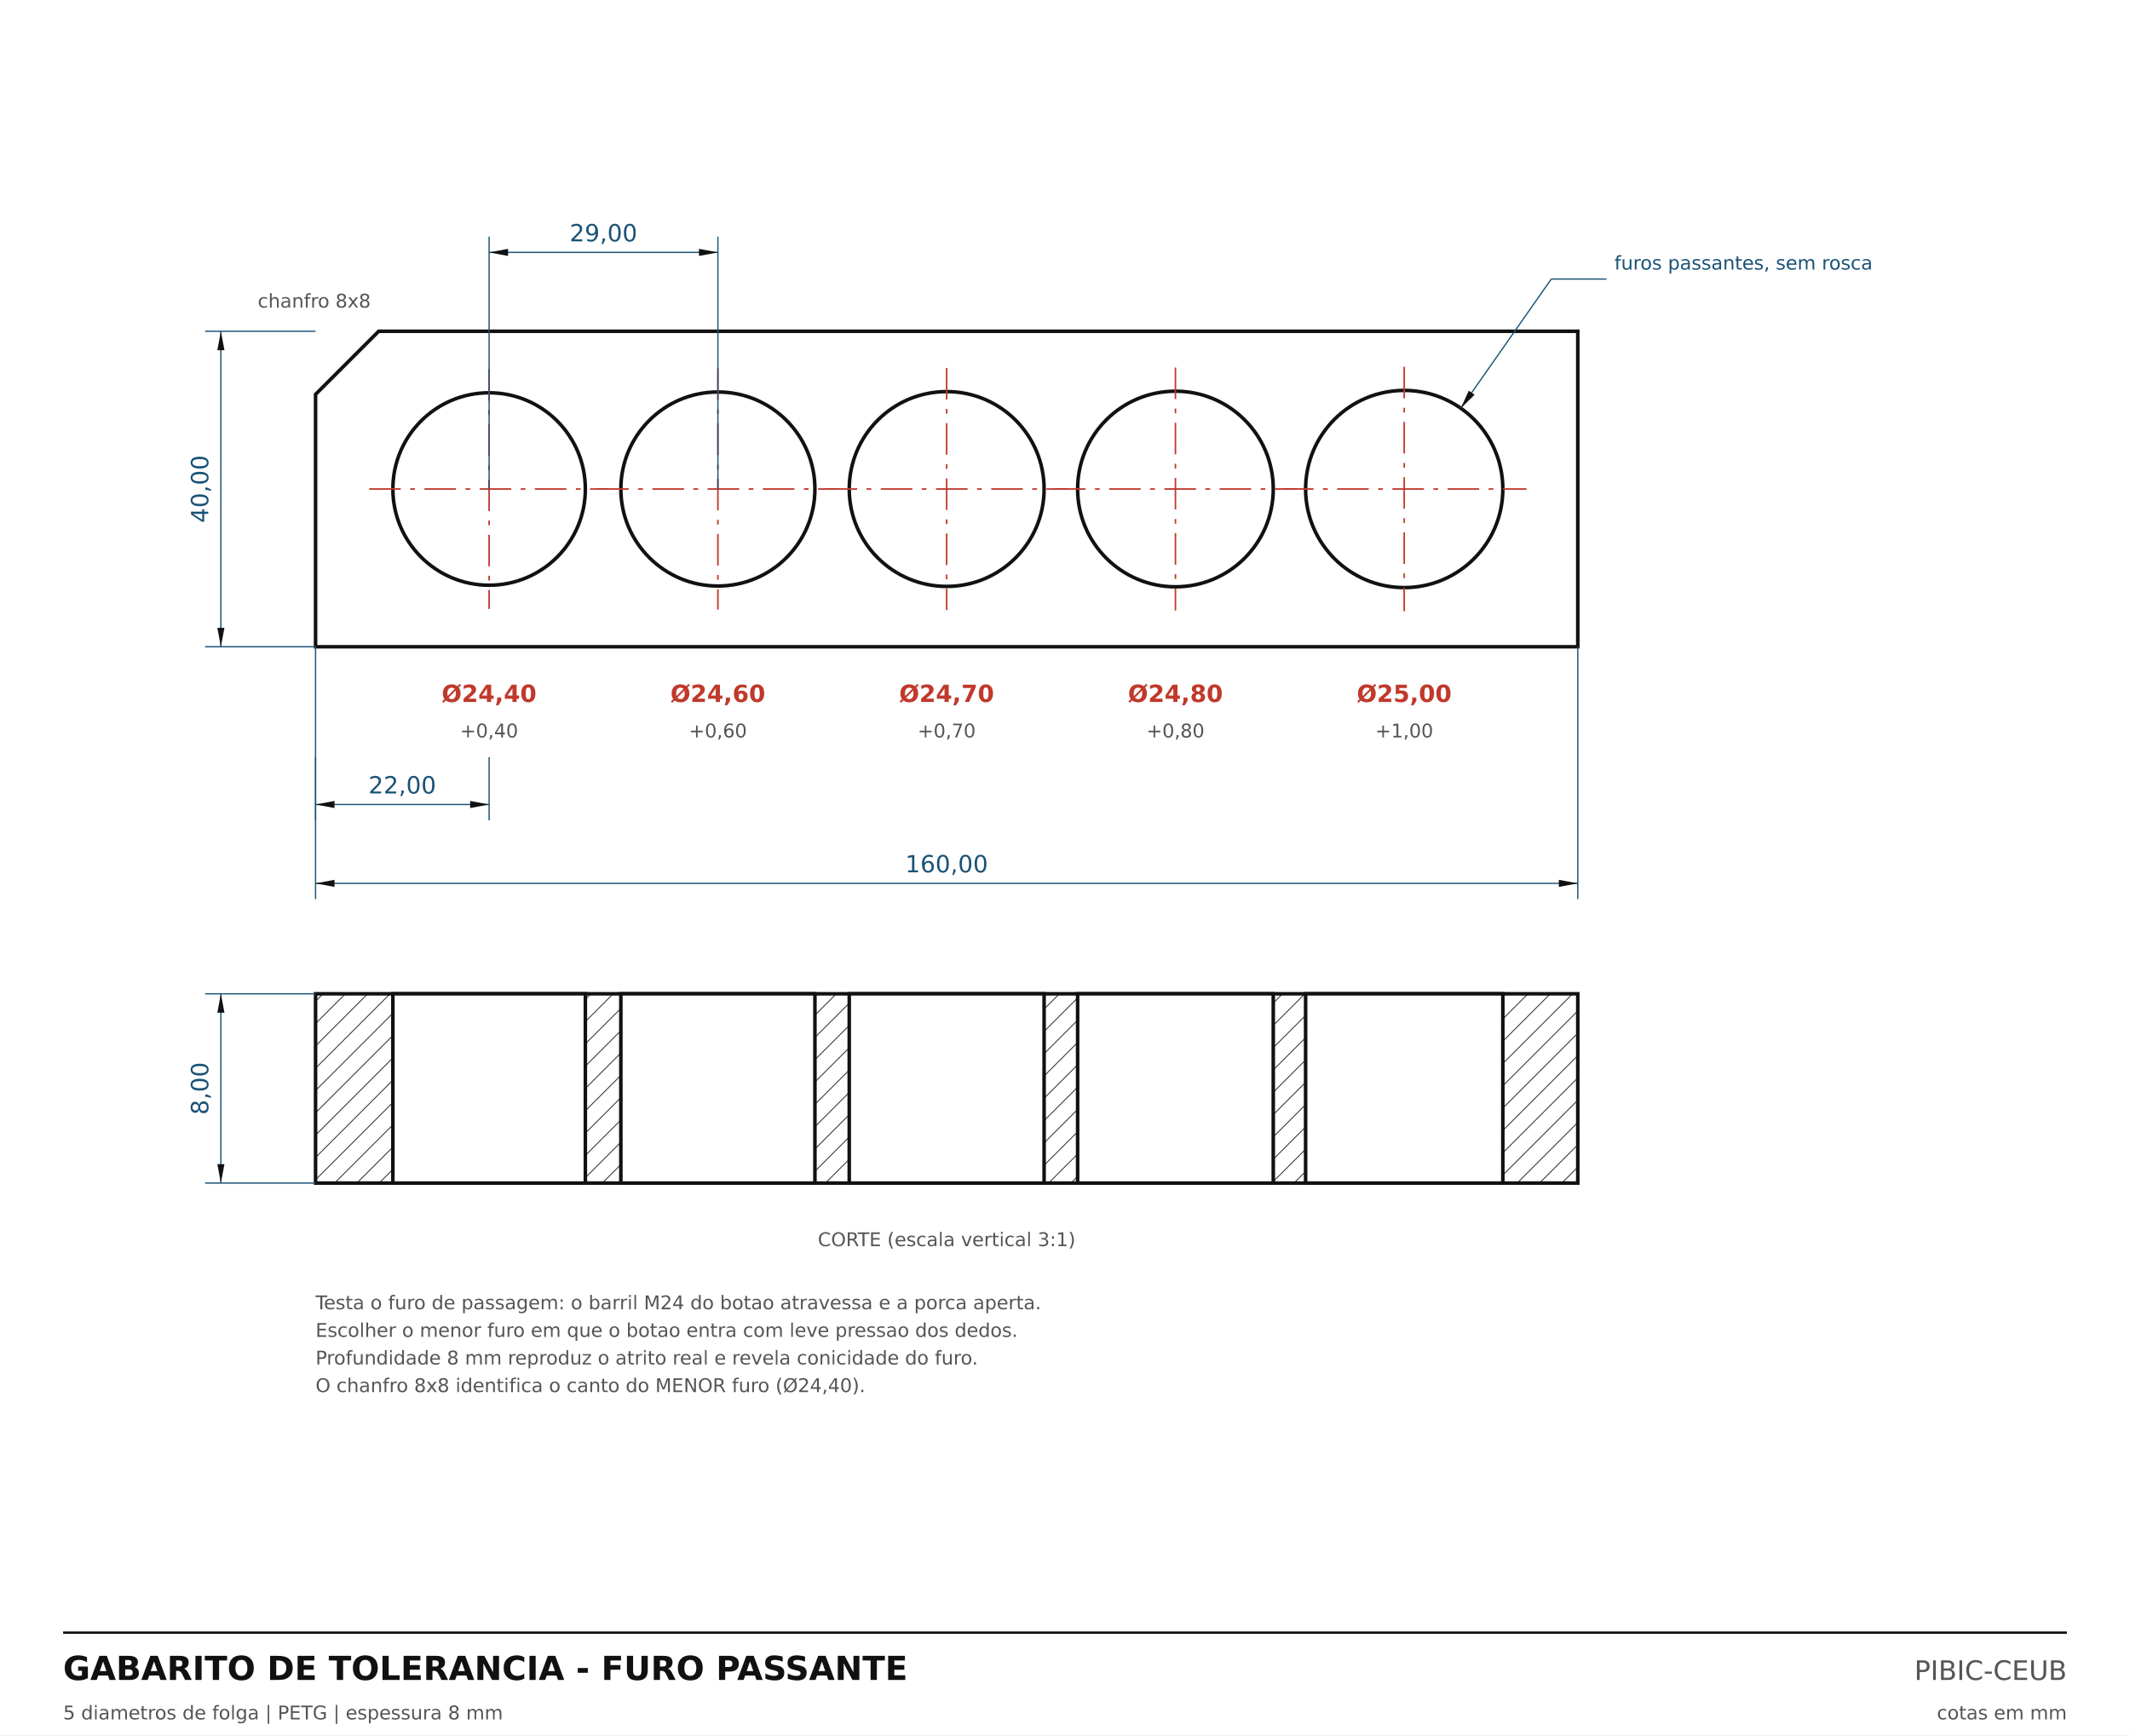
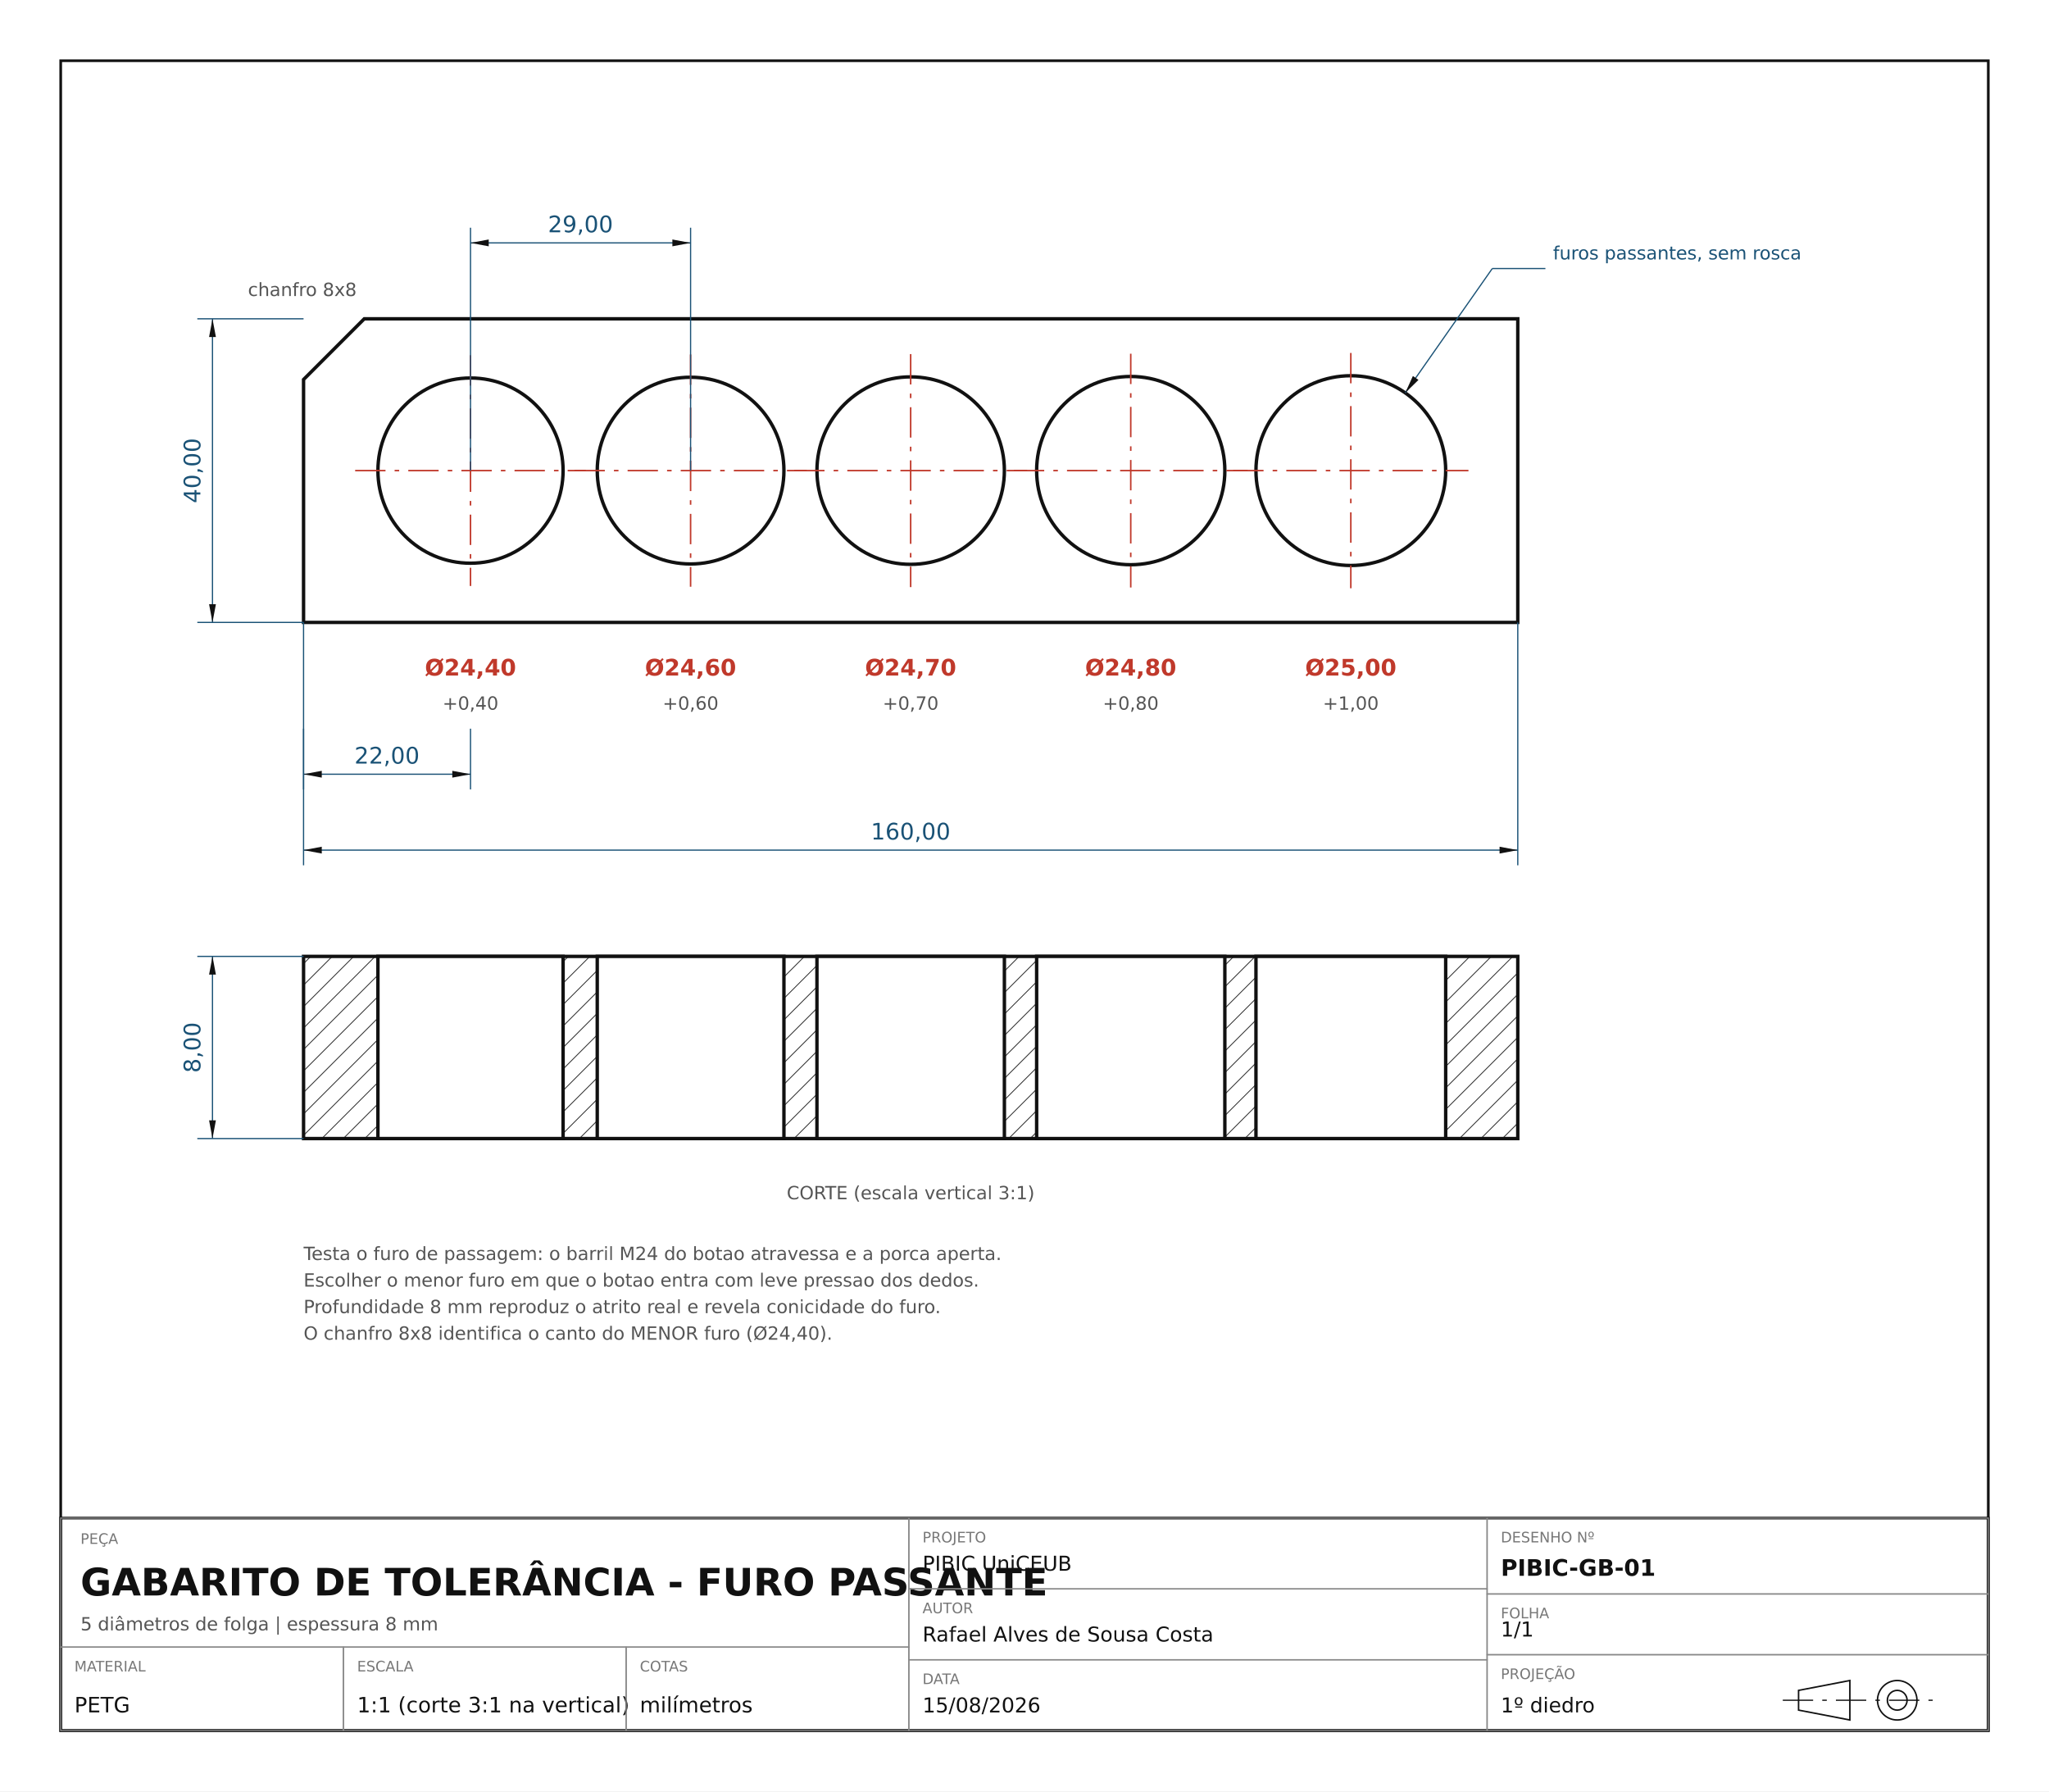
- <svg xmlns="http://www.w3.org/2000/svg" width="270.0mm" height="220.0mm" viewBox="0 0 270.0 220.0">
-   <rect width="270.0" height="220.0" fill="#fff" />
+ <svg xmlns="http://www.w3.org/2000/svg" width="270.0mm" height="236.0mm" viewBox="0 0 270.0 236.0">
+   <rect width="270.0" height="236.0" fill="#fff" />
  <polygon points="48.000,42.000 200.000,42.000 200.000,82.000 40.000,82.000 40.000,50.000" fill="none" stroke="#111" stroke-width="0.45" />
  <circle cx="62.000" cy="62.000" r="12.200" fill="none" stroke="#111" stroke-width="0.45" />
  <line x1="46.800" y1="62.000" x2="77.200" y2="62.000" stroke="#c0392b" stroke-width="0.2" stroke-dasharray="4,1.2,0.6,1.2" />
  <line x1="62.000" y1="46.800" x2="62.000" y2="77.200" stroke="#c0392b" stroke-width="0.2" stroke-dasharray="4,1.2,0.6,1.2" />
  <text x="62.000" y="89.000" font-family="DejaVu Sans, Arial, sans-serif" font-size="3.0" font-weight="bold" fill="#c0392b" text-anchor="middle">Ø24,40</text>
  <text x="62.000" y="93.500" font-family="DejaVu Sans, Arial, sans-serif" font-size="2.4" font-weight="normal" fill="#555" text-anchor="middle">+0,40</text>
  <circle cx="91.000" cy="62.000" r="12.300" fill="none" stroke="#111" stroke-width="0.45" />
  <line x1="75.700" y1="62.000" x2="106.300" y2="62.000" stroke="#c0392b" stroke-width="0.2" stroke-dasharray="4,1.2,0.6,1.2" />
  <line x1="91.000" y1="46.700" x2="91.000" y2="77.300" stroke="#c0392b" stroke-width="0.2" stroke-dasharray="4,1.2,0.6,1.2" />
  <text x="91.000" y="89.000" font-family="DejaVu Sans, Arial, sans-serif" font-size="3.0" font-weight="bold" fill="#c0392b" text-anchor="middle">Ø24,60</text>
  <text x="91.000" y="93.500" font-family="DejaVu Sans, Arial, sans-serif" font-size="2.4" font-weight="normal" fill="#555" text-anchor="middle">+0,60</text>
  <circle cx="120.000" cy="62.000" r="12.350" fill="none" stroke="#111" stroke-width="0.45" />
  <line x1="104.650" y1="62.000" x2="135.350" y2="62.000" stroke="#c0392b" stroke-width="0.2" stroke-dasharray="4,1.2,0.6,1.2" />
  <line x1="120.000" y1="46.650" x2="120.000" y2="77.350" stroke="#c0392b" stroke-width="0.2" stroke-dasharray="4,1.2,0.6,1.2" />
  <text x="120.000" y="89.000" font-family="DejaVu Sans, Arial, sans-serif" font-size="3.0" font-weight="bold" fill="#c0392b" text-anchor="middle">Ø24,70</text>
  <text x="120.000" y="93.500" font-family="DejaVu Sans, Arial, sans-serif" font-size="2.4" font-weight="normal" fill="#555" text-anchor="middle">+0,70</text>
  <circle cx="149.000" cy="62.000" r="12.400" fill="none" stroke="#111" stroke-width="0.45" />
  <line x1="133.600" y1="62.000" x2="164.400" y2="62.000" stroke="#c0392b" stroke-width="0.2" stroke-dasharray="4,1.2,0.6,1.2" />
  <line x1="149.000" y1="46.600" x2="149.000" y2="77.400" stroke="#c0392b" stroke-width="0.2" stroke-dasharray="4,1.2,0.6,1.2" />
  <text x="149.000" y="89.000" font-family="DejaVu Sans, Arial, sans-serif" font-size="3.0" font-weight="bold" fill="#c0392b" text-anchor="middle">Ø24,80</text>
  <text x="149.000" y="93.500" font-family="DejaVu Sans, Arial, sans-serif" font-size="2.4" font-weight="normal" fill="#555" text-anchor="middle">+0,80</text>
  <circle cx="178.000" cy="62.000" r="12.500" fill="none" stroke="#111" stroke-width="0.45" />
  <line x1="162.500" y1="62.000" x2="193.500" y2="62.000" stroke="#c0392b" stroke-width="0.2" stroke-dasharray="4,1.2,0.6,1.2" />
  <line x1="178.000" y1="46.500" x2="178.000" y2="77.500" stroke="#c0392b" stroke-width="0.2" stroke-dasharray="4,1.2,0.6,1.2" />
  <text x="178.000" y="89.000" font-family="DejaVu Sans, Arial, sans-serif" font-size="3.0" font-weight="bold" fill="#c0392b" text-anchor="middle">Ø25,00</text>
  <text x="178.000" y="93.500" font-family="DejaVu Sans, Arial, sans-serif" font-size="2.4" font-weight="normal" fill="#555" text-anchor="middle">+1,00</text>
  <line x1="62.000" y1="62.000" x2="62.000" y2="30.000" stroke="#1a5276" stroke-width="0.16" />
  <line x1="91.000" y1="62.000" x2="91.000" y2="30.000" stroke="#1a5276" stroke-width="0.16" />
  <line x1="62.000" y1="32.000" x2="91.000" y2="32.000" stroke="#1a5276" stroke-width="0.16" />
  <polygon points="62.000,32.000 64.400,31.550 64.400,32.450" fill="#111" />
  <polygon points="91.000,32.000 88.600,32.450 88.600,31.550" fill="#111" />
  <text x="76.500" y="30.600" font-family="DejaVu Sans, Arial, sans-serif" font-size="3.0" font-weight="normal" fill="#1a5276" text-anchor="middle">29,00</text>
  <line x1="40.000" y1="82.000" x2="40.000" y2="114.000" stroke="#1a5276" stroke-width="0.16" />
  <line x1="200.000" y1="82.000" x2="200.000" y2="114.000" stroke="#1a5276" stroke-width="0.16" />
  <line x1="40.000" y1="112.000" x2="200.000" y2="112.000" stroke="#1a5276" stroke-width="0.16" />
  <polygon points="40.000,112.000 42.400,111.550 42.400,112.450" fill="#111" />
  <polygon points="200.000,112.000 197.600,112.450 197.600,111.550" fill="#111" />
  <text x="120.000" y="110.600" font-family="DejaVu Sans, Arial, sans-serif" font-size="3.0" font-weight="normal" fill="#1a5276" text-anchor="middle">160,00</text>
  <line x1="40.000" y1="96.000" x2="40.000" y2="104.000" stroke="#1a5276" stroke-width="0.16" />
  <line x1="62.000" y1="96.000" x2="62.000" y2="104.000" stroke="#1a5276" stroke-width="0.16" />
  <line x1="40.000" y1="102.000" x2="62.000" y2="102.000" stroke="#1a5276" stroke-width="0.16" />
  <polygon points="40.000,102.000 42.400,101.550 42.400,102.450" fill="#111" />
  <polygon points="62.000,102.000 59.600,102.450 59.600,101.550" fill="#111" />
  <text x="51.000" y="100.600" font-family="DejaVu Sans, Arial, sans-serif" font-size="3.0" font-weight="normal" fill="#1a5276" text-anchor="middle">22,00</text>
  <line x1="40.000" y1="42.000" x2="26.000" y2="42.000" stroke="#1a5276" stroke-width="0.16" />
  <line x1="40.000" y1="82.000" x2="26.000" y2="82.000" stroke="#1a5276" stroke-width="0.16" />
  <line x1="28.000" y1="42.000" x2="28.000" y2="82.000" stroke="#1a5276" stroke-width="0.16" />
  <polygon points="28.000,42.000 28.450,44.400 27.550,44.400" fill="#111" />
  <polygon points="28.000,82.000 27.550,79.600 28.450,79.600" fill="#111" />
  <text x="26.400" y="62.000" font-family="DejaVu Sans, Arial, sans-serif" font-size="3.0" font-weight="normal" fill="#1a5276" text-anchor="middle" transform="rotate(-90 26.400 62.000)">40,00</text>
  <text x="47.000" y="39.000" font-family="DejaVu Sans, Arial, sans-serif" font-size="2.4" font-weight="normal" fill="#555" text-anchor="end">chanfro 8x8</text>
  <line x1="185.170" y1="51.761" x2="196.641" y2="35.378" stroke="#1a5276" stroke-width="0.16" />
  <line x1="196.641" y1="35.378" x2="203.641" y2="35.378" stroke="#1a5276" stroke-width="0.16" />
  <polygon points="185.170,51.761 186.178,49.537 186.915,50.053" fill="#111" />
  <text x="204.641" y="34.178" font-family="DejaVu Sans, Arial, sans-serif" font-size="2.4" font-weight="normal" fill="#1a5276" text-anchor="start">furos passantes, sem rosca</text>
  <defs>
    <pattern id="h55" width="2.0" height="2.0" patternTransform="rotate(45)" patternUnits="userSpaceOnUse">
      <line x1="0" y1="0" x2="0" y2="2.0" stroke="#111" stroke-width="0.18" />
    </pattern>
  </defs>
  <rect x="40.000" y="126.000" width="160.000" height="24.000" fill="url(#h55)" stroke="#111" stroke-width="0.45" />
  <rect x="49.800" y="126.000" width="24.400" height="24.000" fill="#fff" stroke="#111" stroke-width="0.45" />
  <rect x="78.700" y="126.000" width="24.600" height="24.000" fill="#fff" stroke="#111" stroke-width="0.45" />
  <rect x="107.650" y="126.000" width="24.700" height="24.000" fill="#fff" stroke="#111" stroke-width="0.45" />
  <rect x="136.600" y="126.000" width="24.800" height="24.000" fill="#fff" stroke="#111" stroke-width="0.45" />
  <rect x="165.500" y="126.000" width="25.000" height="24.000" fill="#fff" stroke="#111" stroke-width="0.45" />
  <line x1="40.000" y1="126.000" x2="26.000" y2="126.000" stroke="#1a5276" stroke-width="0.16" />
  <line x1="40.000" y1="150.000" x2="26.000" y2="150.000" stroke="#1a5276" stroke-width="0.16" />
  <line x1="28.000" y1="126.000" x2="28.000" y2="150.000" stroke="#1a5276" stroke-width="0.16" />
  <polygon points="28.000,126.000 28.450,128.400 27.550,128.400" fill="#111" />
  <polygon points="28.000,150.000 27.550,147.600 28.450,147.600" fill="#111" />
  <text x="26.400" y="138.000" font-family="DejaVu Sans, Arial, sans-serif" font-size="3.0" font-weight="normal" fill="#1a5276" text-anchor="middle" transform="rotate(-90 26.400 138.000)">8,00</text>
  <text x="120.000" y="158.000" font-family="DejaVu Sans, Arial, sans-serif" font-size="2.4" font-weight="normal" fill="#555" text-anchor="middle">CORTE   (escala vertical 3:1)</text>
  <text x="40.000" y="166.000" font-family="DejaVu Sans, Arial, sans-serif" font-size="2.4" font-weight="normal" fill="#555" text-anchor="start">Testa o furo de passagem: o barril M24 do botao atravessa e a porca aperta.</text>
  <text x="40.000" y="169.500" font-family="DejaVu Sans, Arial, sans-serif" font-size="2.4" font-weight="normal" fill="#555" text-anchor="start">Escolher o menor furo em que o botao entra com leve pressao dos dedos.</text>
  <text x="40.000" y="173.000" font-family="DejaVu Sans, Arial, sans-serif" font-size="2.4" font-weight="normal" fill="#555" text-anchor="start">Profundidade 8 mm reproduz o atrito real e revela conicidade do furo.</text>
  <text x="40.000" y="176.500" font-family="DejaVu Sans, Arial, sans-serif" font-size="2.4" font-weight="normal" fill="#555" text-anchor="start">O chanfro 8x8 identifica o canto do MENOR furo (Ø24,40).</text>
-   <line x1="8.000" y1="207.000" x2="262.000" y2="207.000" stroke="#111" stroke-width="0.3" />
-   <text x="8.000" y="213.000" font-family="DejaVu Sans, Arial, sans-serif" font-size="4.2" font-weight="bold" fill="#111" text-anchor="start">GABARITO DE TOLERANCIA - FURO PASSANTE</text>
-   <text x="8.000" y="218.000" font-family="DejaVu Sans, Arial, sans-serif" font-size="2.4" font-weight="normal" fill="#555" text-anchor="start">5 diametros de folga | PETG | espessura 8 mm</text>
-   <text x="262.000" y="213.000" font-family="DejaVu Sans, Arial, sans-serif" font-size="3.4" font-weight="normal" fill="#555" text-anchor="end">PIBIC-CEUB</text>
-   <text x="262.000" y="218.000" font-family="DejaVu Sans, Arial, sans-serif" font-size="2.4" font-weight="normal" fill="#555" text-anchor="end">cotas em mm</text>
+   <rect x="8.000" y="8.000" width="254.000" height="220.000" fill="none" stroke="#111" stroke-width="0.35" />
+   <rect x="8.000" y="200.000" width="254.000" height="28.000" fill="none" stroke="#111" stroke-width="0.35" />
+   <rect x="8.000" y="200.000" width="111.760" height="17.000" fill="none" stroke="#888" stroke-width="0.16" />
+   <text x="10.600" y="203.400" font-family="DejaVu Sans, Arial, sans-serif" font-size="1.9" font-weight="normal" fill="#777" text-anchor="start">PEÇA</text>
+   <text x="10.600" y="210.200" font-family="DejaVu Sans, Arial, sans-serif" font-size="5.0" font-weight="bold" fill="#111" text-anchor="start">GABARITO DE TOLERÂNCIA - FURO PASSANTE</text>
+   <text x="10.600" y="214.800" font-family="DejaVu Sans, Arial, sans-serif" font-size="2.4" font-weight="normal" fill="#555" text-anchor="start">5 diâmetros de folga | espessura 8 mm</text>
+   <rect x="8.000" y="217.000" width="37.253" height="11.000" fill="none" stroke="#888" stroke-width="0.16" />
+   <text x="9.800" y="220.200" font-family="DejaVu Sans, Arial, sans-serif" font-size="1.9" font-weight="normal" fill="#777" text-anchor="start">MATERIAL</text>
+   <text x="9.800" y="225.600" font-family="DejaVu Sans, Arial, sans-serif" font-size="2.8" font-weight="normal" fill="#111" text-anchor="start">PETG</text>
+   <rect x="45.253" y="217.000" width="37.253" height="11.000" fill="none" stroke="#888" stroke-width="0.16" />
+   <text x="47.053" y="220.200" font-family="DejaVu Sans, Arial, sans-serif" font-size="1.9" font-weight="normal" fill="#777" text-anchor="start">ESCALA</text>
+   <text x="47.053" y="225.600" font-family="DejaVu Sans, Arial, sans-serif" font-size="2.8" font-weight="normal" fill="#111" text-anchor="start">1:1 (corte 3:1 na vertical)</text>
+   <rect x="82.507" y="217.000" width="37.253" height="11.000" fill="none" stroke="#888" stroke-width="0.16" />
+   <text x="84.307" y="220.200" font-family="DejaVu Sans, Arial, sans-serif" font-size="1.9" font-weight="normal" fill="#777" text-anchor="start">COTAS</text>
+   <text x="84.307" y="225.600" font-family="DejaVu Sans, Arial, sans-serif" font-size="2.8" font-weight="normal" fill="#111" text-anchor="start">milímetros</text>
+   <rect x="119.760" y="200.000" width="76.200" height="9.333" fill="none" stroke="#888" stroke-width="0.16" />
+   <text x="121.560" y="203.200" font-family="DejaVu Sans, Arial, sans-serif" font-size="1.9" font-weight="normal" fill="#777" text-anchor="start">PROJETO</text>
+   <text x="121.560" y="206.933" font-family="DejaVu Sans, Arial, sans-serif" font-size="2.7" font-weight="normal" fill="#111" text-anchor="start">PIBIC UniCEUB</text>
+   <rect x="119.760" y="209.333" width="76.200" height="9.333" fill="none" stroke="#888" stroke-width="0.16" />
+   <text x="121.560" y="212.533" font-family="DejaVu Sans, Arial, sans-serif" font-size="1.9" font-weight="normal" fill="#777" text-anchor="start">AUTOR</text>
+   <text x="121.560" y="216.267" font-family="DejaVu Sans, Arial, sans-serif" font-size="2.7" font-weight="normal" fill="#111" text-anchor="start">Rafael Alves de Sousa Costa</text>
+   <rect x="119.760" y="218.667" width="76.200" height="9.333" fill="none" stroke="#888" stroke-width="0.16" />
+   <text x="121.560" y="221.867" font-family="DejaVu Sans, Arial, sans-serif" font-size="1.9" font-weight="normal" fill="#777" text-anchor="start">DATA</text>
+   <text x="121.560" y="225.600" font-family="DejaVu Sans, Arial, sans-serif" font-size="2.7" font-weight="normal" fill="#111" text-anchor="start">15/08/2026</text>
+   <rect x="195.960" y="200.000" width="66.040" height="10.000" fill="none" stroke="#888" stroke-width="0.16" />
+   <text x="197.760" y="203.200" font-family="DejaVu Sans, Arial, sans-serif" font-size="1.9" font-weight="normal" fill="#777" text-anchor="start">DESENHO Nº</text>
+   <text x="197.760" y="207.600" font-family="DejaVu Sans, Arial, sans-serif" font-size="3.0" font-weight="bold" fill="#111" text-anchor="start">PIBIC-GB-01</text>
+   <rect x="195.960" y="210.000" width="66.040" height="8.000" fill="none" stroke="#888" stroke-width="0.16" />
+   <text x="197.760" y="213.200" font-family="DejaVu Sans, Arial, sans-serif" font-size="1.9" font-weight="normal" fill="#777" text-anchor="start">FOLHA</text>
+   <text x="197.760" y="215.600" font-family="DejaVu Sans, Arial, sans-serif" font-size="2.7" font-weight="normal" fill="#111" text-anchor="start">1/1</text>
+   <rect x="195.960" y="218.000" width="66.040" height="10.000" fill="none" stroke="#888" stroke-width="0.16" />
+   <text x="197.760" y="221.200" font-family="DejaVu Sans, Arial, sans-serif" font-size="1.9" font-weight="normal" fill="#777" text-anchor="start">PROJEÇÃO</text>
+   <text x="197.760" y="225.600" font-family="DejaVu Sans, Arial, sans-serif" font-size="2.7" font-weight="normal" fill="#111" text-anchor="start">1º diedro</text>
+   <polygon points="237.000,222.700 243.760,221.400 243.760,226.600 237.000,225.300" fill="none" stroke="#111" stroke-width="0.2" />
+   <circle cx="250.000" cy="224.000" r="2.600" fill="none" stroke="#111" stroke-width="0.2" />
+   <circle cx="250.000" cy="224.000" r="1.300" fill="none" stroke="#111" stroke-width="0.2" />
+   <line x1="234.920" y1="224.000" x2="254.680" y2="224.000" stroke="#111" stroke-width="0.16" stroke-dasharray="4,1.2,0.6,1.2" />
</svg>
